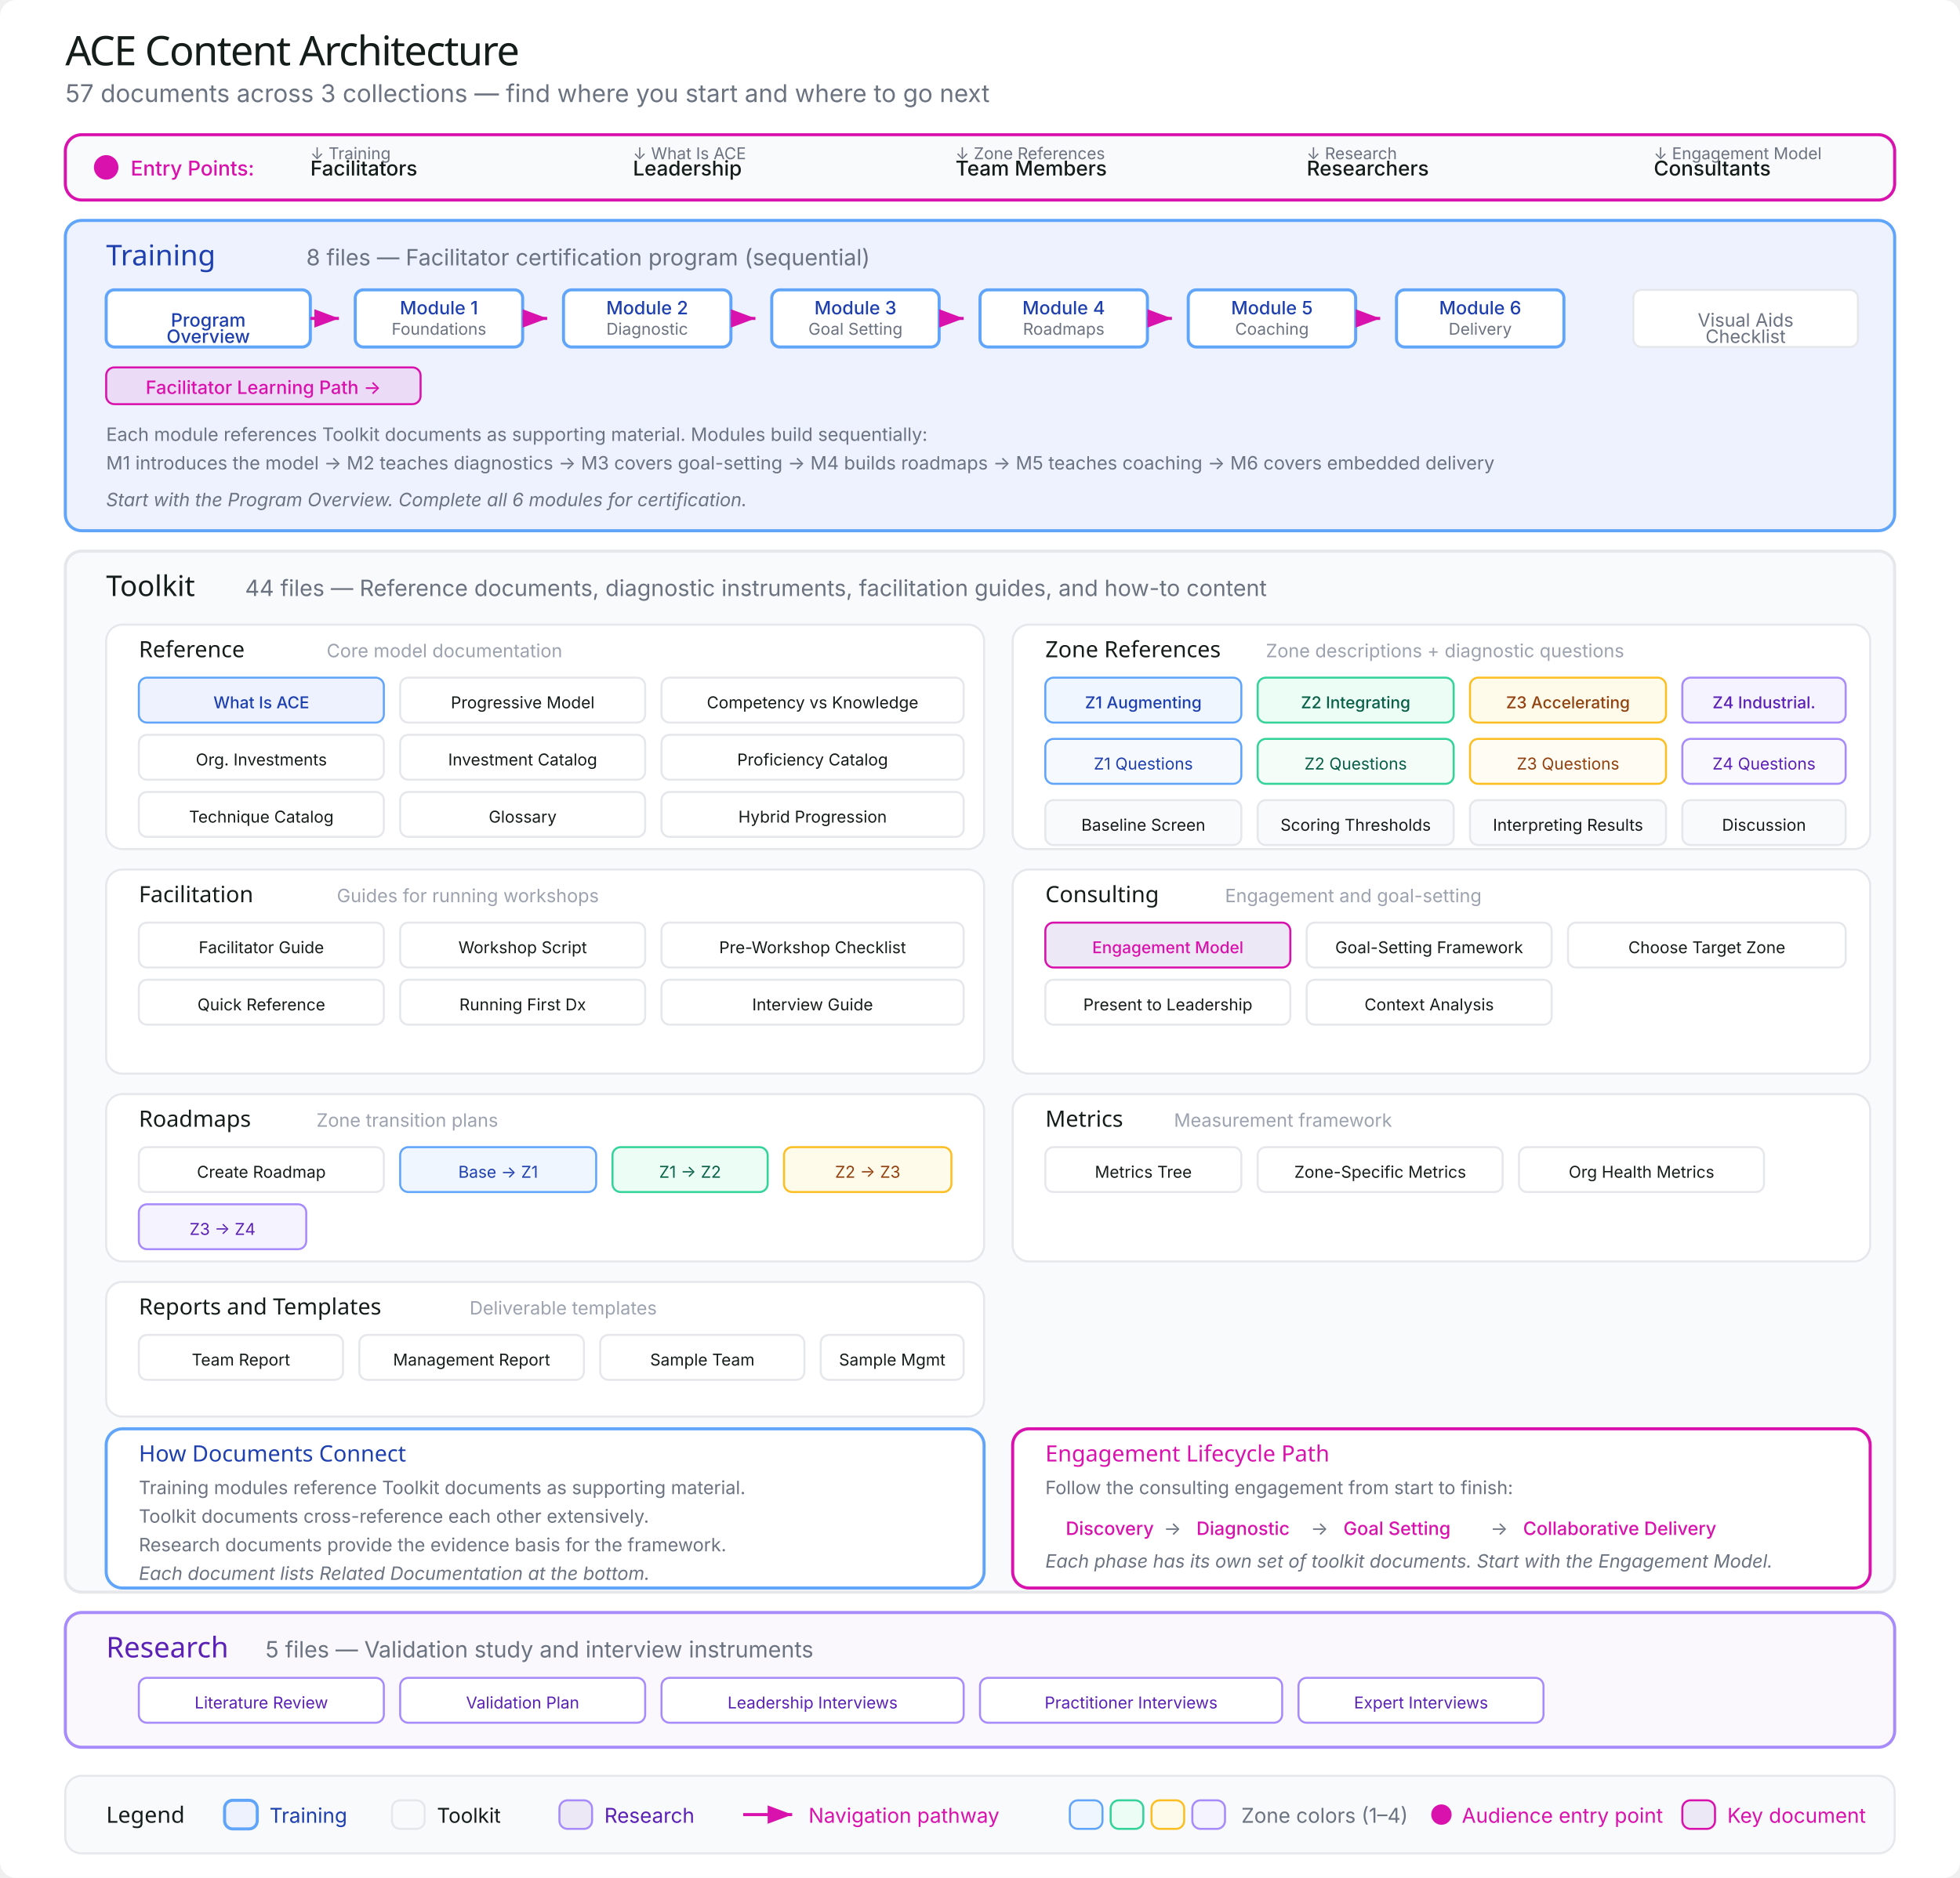
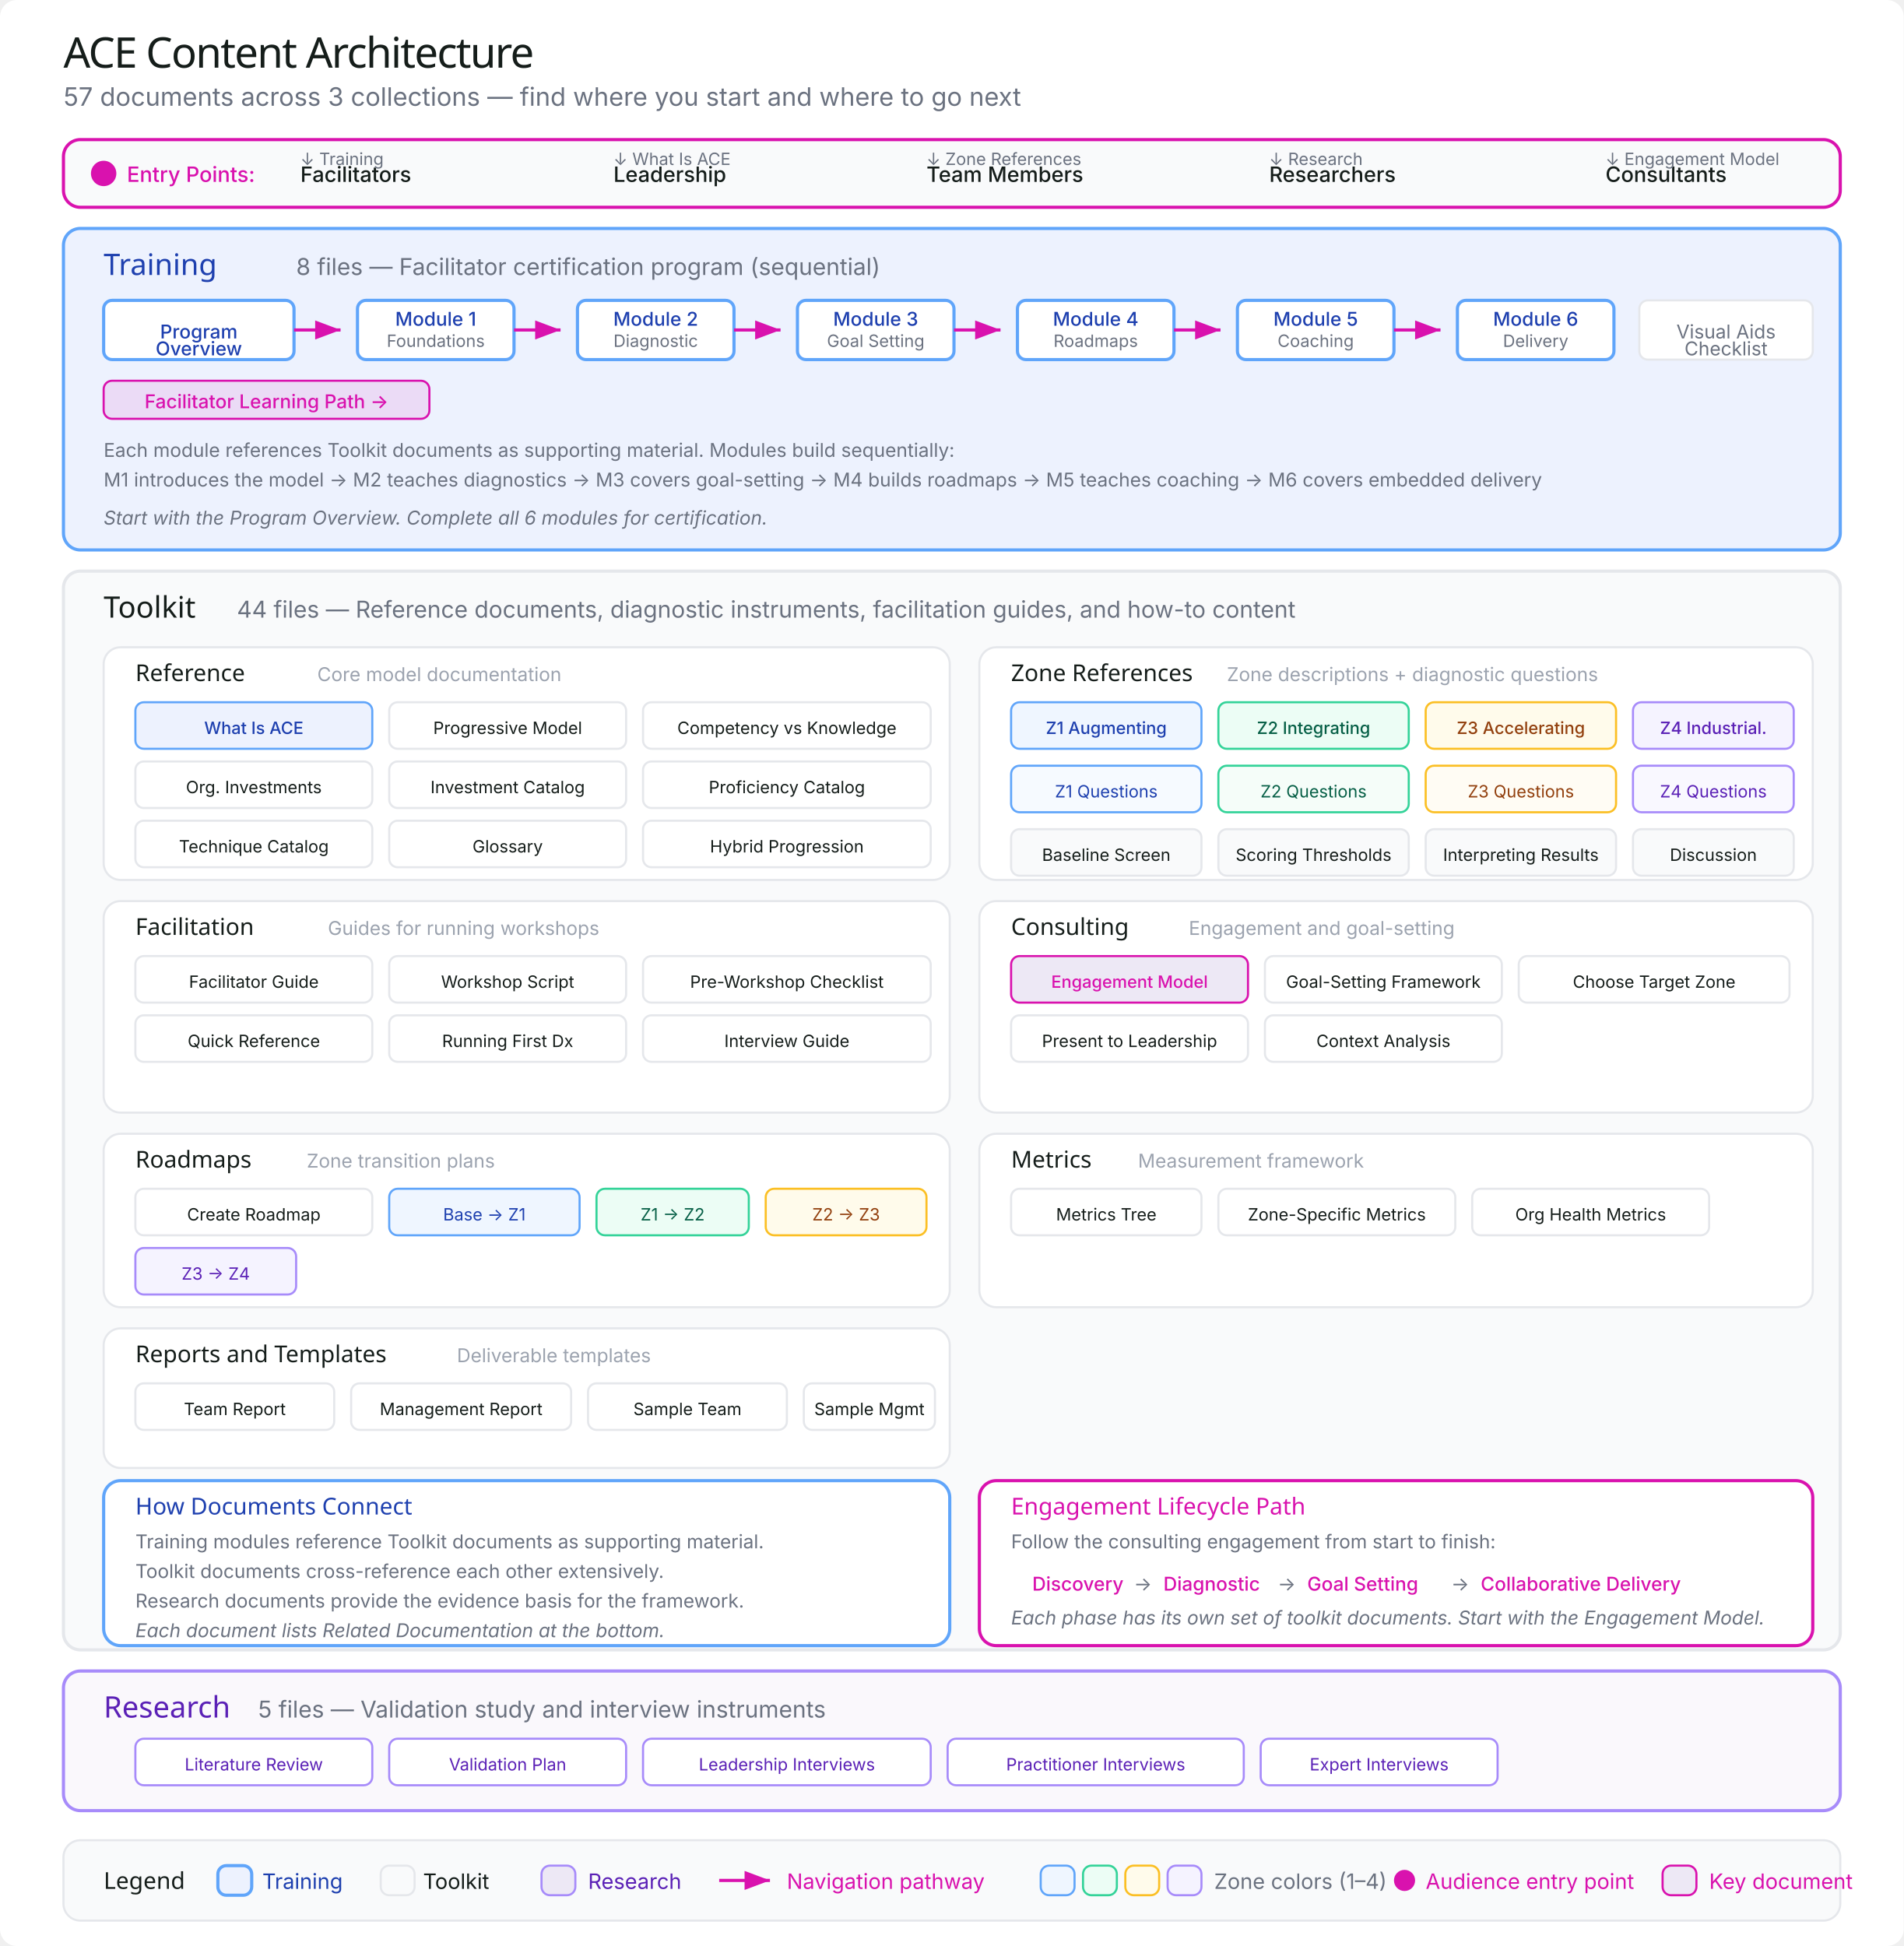
- <svg xmlns="http://www.w3.org/2000/svg" viewBox="0 0 960 920" font-family="'Inter', sans-serif">
+ <svg xmlns="http://www.w3.org/2000/svg" viewBox="0 0 900 920" font-family="'Inter', sans-serif">
  <defs>
    <marker id="arrow" markerWidth="8" markerHeight="6" refX="8" refY="3" orient="auto">
      <polygon points="0 0, 8 3, 0 6" fill="#6B7280" />
    </marker>
    <marker id="arrow-accent" markerWidth="8" markerHeight="6" refX="8" refY="3" orient="auto">
      <polygon points="0 0, 8 3, 0 6" fill="#D912AE" />
    </marker>
    <marker id="arrow-blue" markerWidth="8" markerHeight="6" refX="8" refY="3" orient="auto">
      <polygon points="0 0, 8 3, 0 6" fill="#60A5FA" />
    </marker>
  </defs>
-   <rect width="960" height="920" fill="#fff" rx="8" />
-   <text x="32" y="32" font-family="'DM Sans', sans-serif" font-size="20" font-weight="400" fill="#151D1A" letter-spacing="-0.03em">ACE Content Architecture</text>
-   <text x="32" y="50" font-size="12" fill="#6B7280">57 documents across 3 collections — find where you start and where to go next</text>
-   <rect x="32" y="66" width="896" height="32" rx="8" fill="#F9FAFB" stroke="#D912AE" stroke-width="1.5" />
-   <circle cx="52" cy="82" r="6" fill="#D912AE" />
-   <text x="64" y="86" font-size="10" font-weight="500" fill="#D912AE">Entry Points:</text>
-   <text x="152" y="86" font-size="10" fill="#151D1A" font-weight="500">Facilitators</text>
-   <text x="152" y="78" font-size="8" fill="#6B7280">↓ Training</text>
-   <text x="310" y="86" font-size="10" fill="#151D1A" font-weight="500">Leadership</text>
-   <text x="310" y="78" font-size="8" fill="#6B7280">↓ What Is ACE</text>
-   <text x="468" y="86" font-size="10" fill="#151D1A" font-weight="500">Team Members</text>
-   <text x="468" y="78" font-size="8" fill="#6B7280">↓ Zone References</text>
-   <text x="640" y="86" font-size="10" fill="#151D1A" font-weight="500">Researchers</text>
-   <text x="640" y="78" font-size="8" fill="#6B7280">↓ Research</text>
-   <text x="810" y="86" font-size="10" fill="#151D1A" font-weight="500">Consultants</text>
-   <text x="810" y="78" font-size="8" fill="#6B7280">↓ Engagement Model</text>
-   <rect x="32" y="108" width="896" height="152" rx="8" fill="#EDF2FE" stroke="#60A5FA" stroke-width="1.5" />
-   <text x="52" y="130" font-family="'DM Sans', sans-serif" font-size="14" font-weight="500" fill="#1E40AF">Training</text>
-   <text x="150" y="130" font-size="11" fill="#6B7280">8 files — Facilitator certification program (sequential)</text>
-   <rect x="52" y="142" width="100" height="28" rx="4" fill="#fff" stroke="#60A5FA" stroke-width="1.5" />
-   <text x="102" y="160" text-anchor="middle" font-size="9" font-weight="500" fill="#1E40AF">Program</text>
-   <text x="102" y="168" text-anchor="middle" font-size="9" font-weight="500" fill="#1E40AF">Overview</text>
-   <line x1="152" y1="156" x2="166" y2="156" stroke="#D912AE" stroke-width="1.5" marker-end="url(#arrow-accent)" />
-   <rect x="174" y="142" width="82" height="28" rx="4" fill="#fff" stroke="#60A5FA" stroke-width="1.5" />
-   <text x="215" y="154" text-anchor="middle" font-size="9" font-weight="500" fill="#1E40AF">Module 1</text>
-   <text x="215" y="164" text-anchor="middle" font-size="8" fill="#6B7280">Foundations</text>
-   <line x1="256" y1="156" x2="268" y2="156" stroke="#D912AE" stroke-width="1.5" marker-end="url(#arrow-accent)" />
-   <rect x="276" y="142" width="82" height="28" rx="4" fill="#fff" stroke="#60A5FA" stroke-width="1.5" />
-   <text x="317" y="154" text-anchor="middle" font-size="9" font-weight="500" fill="#1E40AF">Module 2</text>
-   <text x="317" y="164" text-anchor="middle" font-size="8" fill="#6B7280">Diagnostic</text>
-   <line x1="358" y1="156" x2="370" y2="156" stroke="#D912AE" stroke-width="1.5" marker-end="url(#arrow-accent)" />
-   <rect x="378" y="142" width="82" height="28" rx="4" fill="#fff" stroke="#60A5FA" stroke-width="1.5" />
-   <text x="419" y="154" text-anchor="middle" font-size="9" font-weight="500" fill="#1E40AF">Module 3</text>
-   <text x="419" y="164" text-anchor="middle" font-size="8" fill="#6B7280">Goal Setting</text>
-   <line x1="460" y1="156" x2="472" y2="156" stroke="#D912AE" stroke-width="1.5" marker-end="url(#arrow-accent)" />
-   <rect x="480" y="142" width="82" height="28" rx="4" fill="#fff" stroke="#60A5FA" stroke-width="1.5" />
-   <text x="521" y="154" text-anchor="middle" font-size="9" font-weight="500" fill="#1E40AF">Module 4</text>
-   <text x="521" y="164" text-anchor="middle" font-size="8" fill="#6B7280">Roadmaps</text>
-   <line x1="562" y1="156" x2="574" y2="156" stroke="#D912AE" stroke-width="1.5" marker-end="url(#arrow-accent)" />
-   <rect x="582" y="142" width="82" height="28" rx="4" fill="#fff" stroke="#60A5FA" stroke-width="1.5" />
-   <text x="623" y="154" text-anchor="middle" font-size="9" font-weight="500" fill="#1E40AF">Module 5</text>
-   <text x="623" y="164" text-anchor="middle" font-size="8" fill="#6B7280">Coaching</text>
-   <line x1="664" y1="156" x2="676" y2="156" stroke="#D912AE" stroke-width="1.5" marker-end="url(#arrow-accent)" />
-   <rect x="684" y="142" width="82" height="28" rx="4" fill="#fff" stroke="#60A5FA" stroke-width="1.5" />
-   <text x="725" y="154" text-anchor="middle" font-size="9" font-weight="500" fill="#1E40AF">Module 6</text>
-   <text x="725" y="164" text-anchor="middle" font-size="8" fill="#6B7280">Delivery</text>
-   <rect x="800" y="142" width="110" height="28" rx="4" fill="#fff" stroke="#E5E7EB" stroke-width="1" />
-   <text x="855" y="160" text-anchor="middle" font-size="9" fill="#6B7280">Visual Aids</text>
-   <text x="855" y="168" text-anchor="middle" font-size="9" fill="#6B7280">Checklist</text>
-   <rect x="52" y="180" width="154" height="18" rx="4" fill="#D912AE" fill-opacity="0.1" stroke="#D912AE" stroke-width="1" />
-   <text x="129" y="193" text-anchor="middle" font-size="9" font-weight="500" fill="#D912AE">Facilitator Learning Path →</text>
-   <text x="52" y="216" font-size="9" fill="#6B7280">Each module references Toolkit documents as supporting material. Modules build sequentially:</text>
-   <text x="52" y="230" font-size="9" fill="#6B7280">M1 introduces the model → M2 teaches diagnostics → M3 covers goal-setting → M4 builds roadmaps → M5 teaches coaching → M6 covers embedded delivery</text>
-   <text x="52" y="248" font-size="9" fill="#6B7280" font-style="italic">Start with the Program Overview. Complete all 6 modules for certification.</text>
-   <rect x="32" y="270" width="896" height="510" rx="8" fill="#F9FAFB" stroke="#E5E7EB" stroke-width="1.5" />
-   <text x="52" y="292" font-family="'DM Sans', sans-serif" font-size="14" font-weight="500" fill="#151D1A">Toolkit</text>
-   <text x="120" y="292" font-size="11" fill="#6B7280">44 files — Reference documents, diagnostic instruments, facilitation guides, and how-to content</text>
-   <rect x="52" y="306" width="430" height="110" rx="8" fill="#fff" stroke="#E5E7EB" stroke-width="1" />
-   <text x="68" y="322" font-family="'DM Sans', sans-serif" font-size="11" font-weight="500" fill="#151D1A">Reference</text>
-   <text x="160" y="322" font-size="9" fill="#9CA3AF">Core model documentation</text>
-   <rect x="68" y="332" width="120" height="22" rx="4" fill="#EDF2FE" stroke="#60A5FA" stroke-width="1" />
-   <text x="128" y="347" text-anchor="middle" font-size="8" font-weight="500" fill="#1E40AF">What Is ACE</text>
-   <rect x="196" y="332" width="120" height="22" rx="4" fill="#fff" stroke="#E5E7EB" stroke-width="1" />
-   <text x="256" y="347" text-anchor="middle" font-size="8" fill="#151D1A">Progressive Model</text>
-   <rect x="324" y="332" width="148" height="22" rx="4" fill="#fff" stroke="#E5E7EB" stroke-width="1" />
-   <text x="398" y="347" text-anchor="middle" font-size="8" fill="#151D1A">Competency vs Knowledge</text>
-   <rect x="68" y="360" width="120" height="22" rx="4" fill="#fff" stroke="#E5E7EB" stroke-width="1" />
-   <text x="128" y="375" text-anchor="middle" font-size="8" fill="#151D1A">Org. Investments</text>
-   <rect x="196" y="360" width="120" height="22" rx="4" fill="#fff" stroke="#E5E7EB" stroke-width="1" />
-   <text x="256" y="375" text-anchor="middle" font-size="8" fill="#151D1A">Investment Catalog</text>
-   <rect x="324" y="360" width="148" height="22" rx="4" fill="#fff" stroke="#E5E7EB" stroke-width="1" />
-   <text x="398" y="375" text-anchor="middle" font-size="8" fill="#151D1A">Proficiency Catalog</text>
-   <rect x="68" y="388" width="120" height="22" rx="4" fill="#fff" stroke="#E5E7EB" stroke-width="1" />
-   <text x="128" y="403" text-anchor="middle" font-size="8" fill="#151D1A">Technique Catalog</text>
-   <rect x="196" y="388" width="120" height="22" rx="4" fill="#fff" stroke="#E5E7EB" stroke-width="1" />
-   <text x="256" y="403" text-anchor="middle" font-size="8" fill="#151D1A">Glossary</text>
-   <rect x="324" y="388" width="148" height="22" rx="4" fill="#fff" stroke="#E5E7EB" stroke-width="1" />
-   <text x="398" y="403" text-anchor="middle" font-size="8" fill="#151D1A">Hybrid Progression</text>
-   <rect x="496" y="306" width="420" height="110" rx="8" fill="#fff" stroke="#E5E7EB" stroke-width="1" />
-   <text x="512" y="322" font-family="'DM Sans', sans-serif" font-size="11" font-weight="500" fill="#151D1A">Zone References</text>
-   <text x="620" y="322" font-size="9" fill="#9CA3AF">Zone descriptions + diagnostic questions</text>
-   <rect x="512" y="332" width="96" height="22" rx="4" fill="#EFF6FF" stroke="#60A5FA" stroke-width="1" />
-   <text x="560" y="347" text-anchor="middle" font-size="8" font-weight="500" fill="#1E40AF">Z1 Augmenting</text>
-   <rect x="616" y="332" width="96" height="22" rx="4" fill="#ECFDF5" stroke="#34D399" stroke-width="1" />
-   <text x="664" y="347" text-anchor="middle" font-size="8" font-weight="500" fill="#065F46">Z2 Integrating</text>
-   <rect x="720" y="332" width="96" height="22" rx="4" fill="#FFFBEB" stroke="#FBBF24" stroke-width="1" />
-   <text x="768" y="347" text-anchor="middle" font-size="8" font-weight="500" fill="#92400E">Z3 Accelerating</text>
-   <rect x="824" y="332" width="80" height="22" rx="4" fill="#F5F3FF" stroke="#A78BFA" stroke-width="1" />
-   <text x="864" y="347" text-anchor="middle" font-size="8" font-weight="500" fill="#5B21B6">Z4 Industrial.</text>
-   <rect x="512" y="362" width="96" height="22" rx="4" fill="#EFF6FF" stroke="#60A5FA" stroke-width="1" fill-opacity="0.5" />
-   <text x="560" y="377" text-anchor="middle" font-size="8" fill="#1E40AF">Z1 Questions</text>
-   <rect x="616" y="362" width="96" height="22" rx="4" fill="#ECFDF5" stroke="#34D399" stroke-width="1" fill-opacity="0.5" />
-   <text x="664" y="377" text-anchor="middle" font-size="8" fill="#065F46">Z2 Questions</text>
-   <rect x="720" y="362" width="96" height="22" rx="4" fill="#FFFBEB" stroke="#FBBF24" stroke-width="1" fill-opacity="0.5" />
-   <text x="768" y="377" text-anchor="middle" font-size="8" fill="#92400E">Z3 Questions</text>
-   <rect x="824" y="362" width="80" height="22" rx="4" fill="#F5F3FF" stroke="#A78BFA" stroke-width="1" fill-opacity="0.5" />
-   <text x="864" y="377" text-anchor="middle" font-size="8" fill="#5B21B6">Z4 Questions</text>
-   <rect x="512" y="392" width="96" height="22" rx="4" fill="#F9FAFB" stroke="#E5E7EB" stroke-width="1" />
-   <text x="560" y="407" text-anchor="middle" font-size="8" fill="#151D1A">Baseline Screen</text>
-   <rect x="616" y="392" width="96" height="22" rx="4" fill="#F9FAFB" stroke="#E5E7EB" stroke-width="1" />
-   <text x="664" y="407" text-anchor="middle" font-size="8" fill="#151D1A">Scoring Thresholds</text>
-   <rect x="720" y="392" width="96" height="22" rx="4" fill="#F9FAFB" stroke="#E5E7EB" stroke-width="1" />
-   <text x="768" y="407" text-anchor="middle" font-size="8" fill="#151D1A">Interpreting Results</text>
-   <rect x="824" y="392" width="80" height="22" rx="4" fill="#F9FAFB" stroke="#E5E7EB" stroke-width="1" />
-   <text x="864" y="407" text-anchor="middle" font-size="8" fill="#151D1A">Discussion</text>
-   <rect x="52" y="426" width="430" height="100" rx="8" fill="#fff" stroke="#E5E7EB" stroke-width="1" />
-   <text x="68" y="442" font-family="'DM Sans', sans-serif" font-size="11" font-weight="500" fill="#151D1A">Facilitation</text>
-   <text x="165" y="442" font-size="9" fill="#9CA3AF">Guides for running workshops</text>
-   <rect x="68" y="452" width="120" height="22" rx="4" fill="#fff" stroke="#E5E7EB" stroke-width="1" />
-   <text x="128" y="467" text-anchor="middle" font-size="8" fill="#151D1A">Facilitator Guide</text>
-   <rect x="196" y="452" width="120" height="22" rx="4" fill="#fff" stroke="#E5E7EB" stroke-width="1" />
-   <text x="256" y="467" text-anchor="middle" font-size="8" fill="#151D1A">Workshop Script</text>
-   <rect x="324" y="452" width="148" height="22" rx="4" fill="#fff" stroke="#E5E7EB" stroke-width="1" />
-   <text x="398" y="467" text-anchor="middle" font-size="8" fill="#151D1A">Pre-Workshop Checklist</text>
-   <rect x="68" y="480" width="120" height="22" rx="4" fill="#fff" stroke="#E5E7EB" stroke-width="1" />
-   <text x="128" y="495" text-anchor="middle" font-size="8" fill="#151D1A">Quick Reference</text>
-   <rect x="196" y="480" width="120" height="22" rx="4" fill="#fff" stroke="#E5E7EB" stroke-width="1" />
-   <text x="256" y="495" text-anchor="middle" font-size="8" fill="#151D1A">Running First Dx</text>
-   <rect x="324" y="480" width="148" height="22" rx="4" fill="#fff" stroke="#E5E7EB" stroke-width="1" />
-   <text x="398" y="495" text-anchor="middle" font-size="8" fill="#151D1A">Interview Guide</text>
-   <rect x="496" y="426" width="420" height="100" rx="8" fill="#fff" stroke="#E5E7EB" stroke-width="1" />
-   <text x="512" y="442" font-family="'DM Sans', sans-serif" font-size="11" font-weight="500" fill="#151D1A">Consulting</text>
-   <text x="600" y="442" font-size="9" fill="#9CA3AF">Engagement and goal-setting</text>
-   <rect x="512" y="452" width="120" height="22" rx="4" fill="#EDE8F5" stroke="#D912AE" stroke-width="1" />
-   <text x="572" y="467" text-anchor="middle" font-size="8" font-weight="500" fill="#D912AE">Engagement Model</text>
-   <rect x="640" y="452" width="120" height="22" rx="4" fill="#fff" stroke="#E5E7EB" stroke-width="1" />
-   <text x="700" y="467" text-anchor="middle" font-size="8" fill="#151D1A">Goal-Setting Framework</text>
-   <rect x="768" y="452" width="136" height="22" rx="4" fill="#fff" stroke="#E5E7EB" stroke-width="1" />
-   <text x="836" y="467" text-anchor="middle" font-size="8" fill="#151D1A">Choose Target Zone</text>
-   <rect x="512" y="480" width="120" height="22" rx="4" fill="#fff" stroke="#E5E7EB" stroke-width="1" />
-   <text x="572" y="495" text-anchor="middle" font-size="8" fill="#151D1A">Present to Leadership</text>
-   <rect x="640" y="480" width="120" height="22" rx="4" fill="#fff" stroke="#E5E7EB" stroke-width="1" />
-   <text x="700" y="495" text-anchor="middle" font-size="8" fill="#151D1A">Context Analysis</text>
-   <rect x="52" y="536" width="430" height="82" rx="8" fill="#fff" stroke="#E5E7EB" stroke-width="1" />
-   <text x="68" y="552" font-family="'DM Sans', sans-serif" font-size="11" font-weight="500" fill="#151D1A">Roadmaps</text>
-   <text x="155" y="552" font-size="9" fill="#9CA3AF">Zone transition plans</text>
-   <rect x="68" y="562" width="120" height="22" rx="4" fill="#fff" stroke="#E5E7EB" stroke-width="1" />
-   <text x="128" y="577" text-anchor="middle" font-size="8" fill="#151D1A">Create Roadmap</text>
-   <rect x="196" y="562" width="96" height="22" rx="4" fill="#EFF6FF" stroke="#60A5FA" stroke-width="1" />
-   <text x="244" y="577" text-anchor="middle" font-size="8" fill="#1E40AF">Base → Z1</text>
-   <rect x="300" y="562" width="76" height="22" rx="4" fill="#ECFDF5" stroke="#34D399" stroke-width="1" />
-   <text x="338" y="577" text-anchor="middle" font-size="8" fill="#065F46">Z1 → Z2</text>
-   <rect x="384" y="562" width="82" height="22" rx="4" fill="#FFFBEB" stroke="#FBBF24" stroke-width="1" />
-   <text x="425" y="577" text-anchor="middle" font-size="8" fill="#92400E">Z2 → Z3</text>
-   <rect x="68" y="590" width="82" height="22" rx="4" fill="#F5F3FF" stroke="#A78BFA" stroke-width="1" />
-   <text x="109" y="605" text-anchor="middle" font-size="8" fill="#5B21B6">Z3 → Z4</text>
-   <rect x="496" y="536" width="420" height="82" rx="8" fill="#fff" stroke="#E5E7EB" stroke-width="1" />
-   <text x="512" y="552" font-family="'DM Sans', sans-serif" font-size="11" font-weight="500" fill="#151D1A">Metrics</text>
-   <text x="575" y="552" font-size="9" fill="#9CA3AF">Measurement framework</text>
-   <rect x="512" y="562" width="96" height="22" rx="4" fill="#fff" stroke="#E5E7EB" stroke-width="1" />
-   <text x="560" y="577" text-anchor="middle" font-size="8" fill="#151D1A">Metrics Tree</text>
-   <rect x="616" y="562" width="120" height="22" rx="4" fill="#fff" stroke="#E5E7EB" stroke-width="1" />
-   <text x="676" y="577" text-anchor="middle" font-size="8" fill="#151D1A">Zone-Specific Metrics</text>
-   <rect x="744" y="562" width="120" height="22" rx="4" fill="#fff" stroke="#E5E7EB" stroke-width="1" />
-   <text x="804" y="577" text-anchor="middle" font-size="8" fill="#151D1A">Org Health Metrics</text>
-   <rect x="52" y="628" width="430" height="66" rx="8" fill="#fff" stroke="#E5E7EB" stroke-width="1" />
-   <text x="68" y="644" font-family="'DM Sans', sans-serif" font-size="11" font-weight="500" fill="#151D1A">Reports and Templates</text>
-   <text x="230" y="644" font-size="9" fill="#9CA3AF">Deliverable templates</text>
-   <rect x="68" y="654" width="100" height="22" rx="4" fill="#fff" stroke="#E5E7EB" stroke-width="1" />
-   <text x="118" y="669" text-anchor="middle" font-size="8" fill="#151D1A">Team Report</text>
-   <rect x="176" y="654" width="110" height="22" rx="4" fill="#fff" stroke="#E5E7EB" stroke-width="1" />
-   <text x="231" y="669" text-anchor="middle" font-size="8" fill="#151D1A">Management Report</text>
-   <rect x="294" y="654" width="100" height="22" rx="4" fill="#fff" stroke="#E5E7EB" stroke-width="1" />
-   <text x="344" y="669" text-anchor="middle" font-size="8" fill="#151D1A">Sample Team</text>
-   <rect x="402" y="654" width="70" height="22" rx="4" fill="#fff" stroke="#E5E7EB" stroke-width="1" />
-   <text x="437" y="669" text-anchor="middle" font-size="8" fill="#151D1A">Sample Mgmt</text>
-   <rect x="32" y="790" width="896" height="66" rx="8" fill="#EDE8F5" stroke="#A78BFA" stroke-width="1.5" fill-opacity="0.3" />
-   <text x="52" y="812" font-family="'DM Sans', sans-serif" font-size="14" font-weight="500" fill="#5B21B6">Research</text>
-   <text x="130" y="812" font-size="11" fill="#6B7280">5 files — Validation study and interview instruments</text>
-   <rect x="68" y="822" width="120" height="22" rx="4" fill="#fff" stroke="#A78BFA" stroke-width="1" />
-   <text x="128" y="837" text-anchor="middle" font-size="8" fill="#5B21B6">Literature Review</text>
-   <rect x="196" y="822" width="120" height="22" rx="4" fill="#fff" stroke="#A78BFA" stroke-width="1" />
-   <text x="256" y="837" text-anchor="middle" font-size="8" fill="#5B21B6">Validation Plan</text>
-   <rect x="324" y="822" width="148" height="22" rx="4" fill="#fff" stroke="#A78BFA" stroke-width="1" />
-   <text x="398" y="837" text-anchor="middle" font-size="8" fill="#5B21B6">Leadership Interviews</text>
-   <rect x="480" y="822" width="148" height="22" rx="4" fill="#fff" stroke="#A78BFA" stroke-width="1" />
-   <text x="554" y="837" text-anchor="middle" font-size="8" fill="#5B21B6">Practitioner Interviews</text>
-   <rect x="636" y="822" width="120" height="22" rx="4" fill="#fff" stroke="#A78BFA" stroke-width="1" />
-   <text x="696" y="837" text-anchor="middle" font-size="8" fill="#5B21B6">Expert Interviews</text>
-   <rect x="496" y="700" width="420" height="78" rx="8" fill="#fff" stroke="#D912AE" stroke-width="1.5" />
-   <text x="512" y="716" font-family="'DM Sans', sans-serif" font-size="11" font-weight="500" fill="#D912AE">Engagement Lifecycle Path</text>
-   <text x="512" y="732" font-size="9" fill="#6B7280">Follow the consulting engagement from start to finish:</text>
-   <text x="522" y="752" font-size="9" fill="#D912AE" font-weight="500">Discovery</text>
-   <text x="570" y="752" font-size="9" fill="#6B7280">→</text>
-   <text x="586" y="752" font-size="9" fill="#D912AE" font-weight="500">Diagnostic</text>
-   <text x="642" y="752" font-size="9" fill="#6B7280">→</text>
-   <text x="658" y="752" font-size="9" fill="#D912AE" font-weight="500">Goal Setting</text>
-   <text x="730" y="752" font-size="9" fill="#6B7280">→</text>
-   <text x="746" y="752" font-size="9" fill="#D912AE" font-weight="500">Collaborative Delivery</text>
-   <text x="512" y="768" font-size="9" fill="#6B7280" font-style="italic">Each phase has its own set of toolkit documents. Start with the Engagement Model.</text>
-   <rect x="52" y="700" width="430" height="78" rx="8" fill="#fff" stroke="#60A5FA" stroke-width="1.5" />
-   <text x="68" y="716" font-family="'DM Sans', sans-serif" font-size="11" font-weight="500" fill="#1E40AF">How Documents Connect</text>
-   <text x="68" y="732" font-size="9" fill="#6B7280">Training modules reference Toolkit documents as supporting material.</text>
-   <text x="68" y="746" font-size="9" fill="#6B7280">Toolkit documents cross-reference each other extensively.</text>
-   <text x="68" y="760" font-size="9" fill="#6B7280">Research documents provide the evidence basis for the framework.</text>
-   <text x="68" y="774" font-size="9" fill="#6B7280" font-style="italic">Each document lists Related Documentation at the bottom.</text>
-   <rect x="32" y="870" width="896" height="38" rx="8" fill="#F9FAFB" stroke="#E5E7EB" stroke-width="1" />
-   <text x="52" y="893" font-family="'DM Sans', sans-serif" font-size="11" font-weight="500" fill="#151D1A">Legend</text>
-   <rect x="110" y="882" width="16" height="14" rx="4" fill="#EDF2FE" stroke="#60A5FA" stroke-width="1.5" />
-   <text x="132" y="893" font-size="10" fill="#1E40AF">Training</text>
-   <rect x="192" y="882" width="16" height="14" rx="4" fill="#F9FAFB" stroke="#E5E7EB" stroke-width="1" />
-   <text x="214" y="893" font-size="10" fill="#151D1A">Toolkit</text>
-   <rect x="274" y="882" width="16" height="14" rx="4" fill="#EDE8F5" stroke="#A78BFA" stroke-width="1" />
-   <text x="296" y="893" font-size="10" fill="#5B21B6">Research</text>
-   <line x1="364" y1="889" x2="388" y2="889" stroke="#D912AE" stroke-width="1.5" marker-end="url(#arrow-accent)" />
-   <text x="396" y="893" font-size="10" fill="#D912AE">Navigation pathway</text>
-   <rect x="524" y="882" width="16" height="14" rx="4" fill="#EFF6FF" stroke="#60A5FA" stroke-width="1" />
-   <rect x="544" y="882" width="16" height="14" rx="4" fill="#ECFDF5" stroke="#34D399" stroke-width="1" />
-   <rect x="564" y="882" width="16" height="14" rx="4" fill="#FFFBEB" stroke="#FBBF24" stroke-width="1" />
-   <rect x="584" y="882" width="16" height="14" rx="4" fill="#F5F3FF" stroke="#A78BFA" stroke-width="1" />
-   <text x="608" y="893" font-size="10" fill="#6B7280">Zone colors (1–4)</text>
-   <circle cx="706" cy="889" r="5" fill="#D912AE" />
-   <text x="716" y="893" font-size="10" fill="#D912AE">Audience entry point</text>
-   <rect x="824" y="882" width="16" height="14" rx="4" fill="#EDE8F5" stroke="#D912AE" stroke-width="1" />
-   <text x="846" y="893" font-size="10" fill="#D912AE">Key document</text>
+   <rect width="900" height="920" fill="#fff" rx="8" />
+   <text x="30" y="32" font-family="'DM Sans', sans-serif" font-size="20" font-weight="400" fill="#151D1A" letter-spacing="-0.03em">ACE Content Architecture</text>
+   <text x="30" y="50" font-size="12" fill="#6B7280">57 documents across 3 collections — find where you start and where to go next</text>
+   <rect x="30" y="66" width="840" height="32" rx="8" fill="#F9FAFB" stroke="#D912AE" stroke-width="1.5" />
+   <circle cx="49" cy="82" r="6" fill="#D912AE" />
+   <text x="60" y="86" font-size="10" font-weight="500" fill="#D912AE">Entry Points:</text>
+   <text x="142" y="86" font-size="10" fill="#151D1A" font-weight="500">Facilitators</text>
+   <text x="142" y="78" font-size="8" fill="#6B7280">↓ Training</text>
+   <text x="290" y="86" font-size="10" fill="#151D1A" font-weight="500">Leadership</text>
+   <text x="290" y="78" font-size="8" fill="#6B7280">↓ What Is ACE</text>
+   <text x="438" y="86" font-size="10" fill="#151D1A" font-weight="500">Team Members</text>
+   <text x="438" y="78" font-size="8" fill="#6B7280">↓ Zone References</text>
+   <text x="600" y="86" font-size="10" fill="#151D1A" font-weight="500">Researchers</text>
+   <text x="600" y="78" font-size="8" fill="#6B7280">↓ Research</text>
+   <text x="759" y="86" font-size="10" fill="#151D1A" font-weight="500">Consultants</text>
+   <text x="759" y="78" font-size="8" fill="#6B7280">↓ Engagement Model</text>
+   <rect x="30" y="108" width="840" height="152" rx="8" fill="#EDF2FE" stroke="#60A5FA" stroke-width="1.5" />
+   <text x="49" y="130" font-family="'DM Sans', sans-serif" font-size="14" font-weight="500" fill="#1E40AF">Training</text>
+   <text x="140" y="130" font-size="11" fill="#6B7280">8 files — Facilitator certification program (sequential)</text>
+   <rect x="49" y="142" width="90" height="28" rx="4" fill="#fff" stroke="#60A5FA" stroke-width="1.5" />
+   <text x="94" y="160" text-anchor="middle" font-size="9" font-weight="500" fill="#1E40AF">Program</text>
+   <text x="94" y="168" text-anchor="middle" font-size="9" font-weight="500" fill="#1E40AF">Overview</text>
+   <line x1="139" y1="156" x2="161" y2="156" stroke="#D912AE" stroke-width="1.5" marker-end="url(#arrow-accent)" />
+   <rect x="169" y="142" width="74" height="28" rx="4" fill="#fff" stroke="#60A5FA" stroke-width="1.5" />
+   <text x="206" y="154" text-anchor="middle" font-size="9" font-weight="500" fill="#1E40AF">Module 1</text>
+   <text x="206" y="164" text-anchor="middle" font-size="8" fill="#6B7280">Foundations</text>
+   <line x1="243" y1="156" x2="265" y2="156" stroke="#D912AE" stroke-width="1.5" marker-end="url(#arrow-accent)" />
+   <rect x="273" y="142" width="74" height="28" rx="4" fill="#fff" stroke="#60A5FA" stroke-width="1.5" />
+   <text x="310" y="154" text-anchor="middle" font-size="9" font-weight="500" fill="#1E40AF">Module 2</text>
+   <text x="310" y="164" text-anchor="middle" font-size="8" fill="#6B7280">Diagnostic</text>
+   <line x1="347" y1="156" x2="369" y2="156" stroke="#D912AE" stroke-width="1.5" marker-end="url(#arrow-accent)" />
+   <rect x="377" y="142" width="74" height="28" rx="4" fill="#fff" stroke="#60A5FA" stroke-width="1.5" />
+   <text x="414" y="154" text-anchor="middle" font-size="9" font-weight="500" fill="#1E40AF">Module 3</text>
+   <text x="414" y="164" text-anchor="middle" font-size="8" fill="#6B7280">Goal Setting</text>
+   <line x1="451" y1="156" x2="473" y2="156" stroke="#D912AE" stroke-width="1.5" marker-end="url(#arrow-accent)" />
+   <rect x="481" y="142" width="74" height="28" rx="4" fill="#fff" stroke="#60A5FA" stroke-width="1.5" />
+   <text x="518" y="154" text-anchor="middle" font-size="9" font-weight="500" fill="#1E40AF">Module 4</text>
+   <text x="518" y="164" text-anchor="middle" font-size="8" fill="#6B7280">Roadmaps</text>
+   <line x1="555" y1="156" x2="577" y2="156" stroke="#D912AE" stroke-width="1.5" marker-end="url(#arrow-accent)" />
+   <rect x="585" y="142" width="74" height="28" rx="4" fill="#fff" stroke="#60A5FA" stroke-width="1.5" />
+   <text x="622" y="154" text-anchor="middle" font-size="9" font-weight="500" fill="#1E40AF">Module 5</text>
+   <text x="622" y="164" text-anchor="middle" font-size="8" fill="#6B7280">Coaching</text>
+   <line x1="659" y1="156" x2="681" y2="156" stroke="#D912AE" stroke-width="1.5" marker-end="url(#arrow-accent)" />
+   <rect x="689" y="142" width="74" height="28" rx="4" fill="#fff" stroke="#60A5FA" stroke-width="1.5" />
+   <text x="726" y="154" text-anchor="middle" font-size="9" font-weight="500" fill="#1E40AF">Module 6</text>
+   <text x="726" y="164" text-anchor="middle" font-size="8" fill="#6B7280">Delivery</text>
+   <rect x="775" y="142" width="82" height="28" rx="4" fill="#fff" stroke="#E5E7EB" stroke-width="1" />
+   <text x="816" y="160" text-anchor="middle" font-size="9" fill="#6B7280">Visual Aids</text>
+   <text x="816" y="168" text-anchor="middle" font-size="9" fill="#6B7280">Checklist</text>
+   <rect x="49" y="180" width="154" height="18" rx="4" fill="#D912AE" fill-opacity="0.1" stroke="#D912AE" stroke-width="1" />
+   <text x="126" y="193" text-anchor="middle" font-size="9" font-weight="500" fill="#D912AE">Facilitator Learning Path →</text>
+   <text x="49" y="216" font-size="9" fill="#6B7280">Each module references Toolkit documents as supporting material. Modules build sequentially:</text>
+   <text x="49" y="230" font-size="9" fill="#6B7280">M1 introduces the model → M2 teaches diagnostics → M3 covers goal-setting → M4 builds roadmaps → M5 teaches coaching → M6 covers embedded delivery</text>
+   <text x="49" y="248" font-size="9" fill="#6B7280" font-style="italic">Start with the Program Overview. Complete all 6 modules for certification.</text>
+   <rect x="30" y="270" width="840" height="510" rx="8" fill="#F9FAFB" stroke="#E5E7EB" stroke-width="1.5" />
+   <text x="49" y="292" font-family="'DM Sans', sans-serif" font-size="14" font-weight="500" fill="#151D1A">Toolkit</text>
+   <text x="112" y="292" font-size="11" fill="#6B7280">44 files — Reference documents, diagnostic instruments, facilitation guides, and how-to content</text>
+   <rect x="49" y="306" width="400" height="110" rx="8" fill="#fff" stroke="#E5E7EB" stroke-width="1" />
+   <text x="64" y="322" font-family="'DM Sans', sans-serif" font-size="11" font-weight="500" fill="#151D1A">Reference</text>
+   <text x="150" y="322" font-size="9" fill="#9CA3AF">Core model documentation</text>
+   <rect x="64" y="332" width="112" height="22" rx="4" fill="#EDF2FE" stroke="#60A5FA" stroke-width="1" />
+   <text x="120" y="347" text-anchor="middle" font-size="8" font-weight="500" fill="#1E40AF">What Is ACE</text>
+   <rect x="184" y="332" width="112" height="22" rx="4" fill="#fff" stroke="#E5E7EB" stroke-width="1" />
+   <text x="240" y="347" text-anchor="middle" font-size="8" fill="#151D1A">Progressive Model</text>
+   <rect x="304" y="332" width="136" height="22" rx="4" fill="#fff" stroke="#E5E7EB" stroke-width="1" />
+   <text x="372" y="347" text-anchor="middle" font-size="8" fill="#151D1A">Competency vs Knowledge</text>
+   <rect x="64" y="360" width="112" height="22" rx="4" fill="#fff" stroke="#E5E7EB" stroke-width="1" />
+   <text x="120" y="375" text-anchor="middle" font-size="8" fill="#151D1A">Org. Investments</text>
+   <rect x="184" y="360" width="112" height="22" rx="4" fill="#fff" stroke="#E5E7EB" stroke-width="1" />
+   <text x="240" y="375" text-anchor="middle" font-size="8" fill="#151D1A">Investment Catalog</text>
+   <rect x="304" y="360" width="136" height="22" rx="4" fill="#fff" stroke="#E5E7EB" stroke-width="1" />
+   <text x="372" y="375" text-anchor="middle" font-size="8" fill="#151D1A">Proficiency Catalog</text>
+   <rect x="64" y="388" width="112" height="22" rx="4" fill="#fff" stroke="#E5E7EB" stroke-width="1" />
+   <text x="120" y="403" text-anchor="middle" font-size="8" fill="#151D1A">Technique Catalog</text>
+   <rect x="184" y="388" width="112" height="22" rx="4" fill="#fff" stroke="#E5E7EB" stroke-width="1" />
+   <text x="240" y="403" text-anchor="middle" font-size="8" fill="#151D1A">Glossary</text>
+   <rect x="304" y="388" width="136" height="22" rx="4" fill="#fff" stroke="#E5E7EB" stroke-width="1" />
+   <text x="372" y="403" text-anchor="middle" font-size="8" fill="#151D1A">Hybrid Progression</text>
+   <rect x="463" y="306" width="394" height="110" rx="8" fill="#fff" stroke="#E5E7EB" stroke-width="1" />
+   <text x="478" y="322" font-family="'DM Sans', sans-serif" font-size="11" font-weight="500" fill="#151D1A">Zone References</text>
+   <text x="580" y="322" font-size="9" fill="#9CA3AF">Zone descriptions + diagnostic questions</text>
+   <rect x="478" y="332" width="90" height="22" rx="4" fill="#EFF6FF" stroke="#60A5FA" stroke-width="1" />
+   <text x="523" y="347" text-anchor="middle" font-size="8" font-weight="500" fill="#1E40AF">Z1 Augmenting</text>
+   <rect x="576" y="332" width="90" height="22" rx="4" fill="#ECFDF5" stroke="#34D399" stroke-width="1" />
+   <text x="621" y="347" text-anchor="middle" font-size="8" font-weight="500" fill="#065F46">Z2 Integrating</text>
+   <rect x="674" y="332" width="90" height="22" rx="4" fill="#FFFBEB" stroke="#FBBF24" stroke-width="1" />
+   <text x="719" y="347" text-anchor="middle" font-size="8" font-weight="500" fill="#92400E">Z3 Accelerating</text>
+   <rect x="772" y="332" width="76" height="22" rx="4" fill="#F5F3FF" stroke="#A78BFA" stroke-width="1" />
+   <text x="810" y="347" text-anchor="middle" font-size="8" font-weight="500" fill="#5B21B6">Z4 Industrial.</text>
+   <rect x="478" y="362" width="90" height="22" rx="4" fill="#EFF6FF" stroke="#60A5FA" stroke-width="1" fill-opacity="0.5" />
+   <text x="523" y="377" text-anchor="middle" font-size="8" fill="#1E40AF">Z1 Questions</text>
+   <rect x="576" y="362" width="90" height="22" rx="4" fill="#ECFDF5" stroke="#34D399" stroke-width="1" fill-opacity="0.5" />
+   <text x="621" y="377" text-anchor="middle" font-size="8" fill="#065F46">Z2 Questions</text>
+   <rect x="674" y="362" width="90" height="22" rx="4" fill="#FFFBEB" stroke="#FBBF24" stroke-width="1" fill-opacity="0.5" />
+   <text x="719" y="377" text-anchor="middle" font-size="8" fill="#92400E">Z3 Questions</text>
+   <rect x="772" y="362" width="76" height="22" rx="4" fill="#F5F3FF" stroke="#A78BFA" stroke-width="1" fill-opacity="0.5" />
+   <text x="810" y="377" text-anchor="middle" font-size="8" fill="#5B21B6">Z4 Questions</text>
+   <rect x="478" y="392" width="90" height="22" rx="4" fill="#F9FAFB" stroke="#E5E7EB" stroke-width="1" />
+   <text x="523" y="407" text-anchor="middle" font-size="8" fill="#151D1A">Baseline Screen</text>
+   <rect x="576" y="392" width="90" height="22" rx="4" fill="#F9FAFB" stroke="#E5E7EB" stroke-width="1" />
+   <text x="621" y="407" text-anchor="middle" font-size="8" fill="#151D1A">Scoring Thresholds</text>
+   <rect x="674" y="392" width="90" height="22" rx="4" fill="#F9FAFB" stroke="#E5E7EB" stroke-width="1" />
+   <text x="719" y="407" text-anchor="middle" font-size="8" fill="#151D1A">Interpreting Results</text>
+   <rect x="772" y="392" width="76" height="22" rx="4" fill="#F9FAFB" stroke="#E5E7EB" stroke-width="1" />
+   <text x="810" y="407" text-anchor="middle" font-size="8" fill="#151D1A">Discussion</text>
+   <rect x="49" y="426" width="400" height="100" rx="8" fill="#fff" stroke="#E5E7EB" stroke-width="1" />
+   <text x="64" y="442" font-family="'DM Sans', sans-serif" font-size="11" font-weight="500" fill="#151D1A">Facilitation</text>
+   <text x="155" y="442" font-size="9" fill="#9CA3AF">Guides for running workshops</text>
+   <rect x="64" y="452" width="112" height="22" rx="4" fill="#fff" stroke="#E5E7EB" stroke-width="1" />
+   <text x="120" y="467" text-anchor="middle" font-size="8" fill="#151D1A">Facilitator Guide</text>
+   <rect x="184" y="452" width="112" height="22" rx="4" fill="#fff" stroke="#E5E7EB" stroke-width="1" />
+   <text x="240" y="467" text-anchor="middle" font-size="8" fill="#151D1A">Workshop Script</text>
+   <rect x="304" y="452" width="136" height="22" rx="4" fill="#fff" stroke="#E5E7EB" stroke-width="1" />
+   <text x="372" y="467" text-anchor="middle" font-size="8" fill="#151D1A">Pre-Workshop Checklist</text>
+   <rect x="64" y="480" width="112" height="22" rx="4" fill="#fff" stroke="#E5E7EB" stroke-width="1" />
+   <text x="120" y="495" text-anchor="middle" font-size="8" fill="#151D1A">Quick Reference</text>
+   <rect x="184" y="480" width="112" height="22" rx="4" fill="#fff" stroke="#E5E7EB" stroke-width="1" />
+   <text x="240" y="495" text-anchor="middle" font-size="8" fill="#151D1A">Running First Dx</text>
+   <rect x="304" y="480" width="136" height="22" rx="4" fill="#fff" stroke="#E5E7EB" stroke-width="1" />
+   <text x="372" y="495" text-anchor="middle" font-size="8" fill="#151D1A">Interview Guide</text>
+   <rect x="463" y="426" width="394" height="100" rx="8" fill="#fff" stroke="#E5E7EB" stroke-width="1" />
+   <text x="478" y="442" font-family="'DM Sans', sans-serif" font-size="11" font-weight="500" fill="#151D1A">Consulting</text>
+   <text x="562" y="442" font-size="9" fill="#9CA3AF">Engagement and goal-setting</text>
+   <rect x="478" y="452" width="112" height="22" rx="4" fill="#EDE8F5" stroke="#D912AE" stroke-width="1" />
+   <text x="534" y="467" text-anchor="middle" font-size="8" font-weight="500" fill="#D912AE">Engagement Model</text>
+   <rect x="598" y="452" width="112" height="22" rx="4" fill="#fff" stroke="#E5E7EB" stroke-width="1" />
+   <text x="654" y="467" text-anchor="middle" font-size="8" fill="#151D1A">Goal-Setting Framework</text>
+   <rect x="718" y="452" width="128" height="22" rx="4" fill="#fff" stroke="#E5E7EB" stroke-width="1" />
+   <text x="782" y="467" text-anchor="middle" font-size="8" fill="#151D1A">Choose Target Zone</text>
+   <rect x="478" y="480" width="112" height="22" rx="4" fill="#fff" stroke="#E5E7EB" stroke-width="1" />
+   <text x="534" y="495" text-anchor="middle" font-size="8" fill="#151D1A">Present to Leadership</text>
+   <rect x="598" y="480" width="112" height="22" rx="4" fill="#fff" stroke="#E5E7EB" stroke-width="1" />
+   <text x="654" y="495" text-anchor="middle" font-size="8" fill="#151D1A">Context Analysis</text>
+   <rect x="49" y="536" width="400" height="82" rx="8" fill="#fff" stroke="#E5E7EB" stroke-width="1" />
+   <text x="64" y="552" font-family="'DM Sans', sans-serif" font-size="11" font-weight="500" fill="#151D1A">Roadmaps</text>
+   <text x="145" y="552" font-size="9" fill="#9CA3AF">Zone transition plans</text>
+   <rect x="64" y="562" width="112" height="22" rx="4" fill="#fff" stroke="#E5E7EB" stroke-width="1" />
+   <text x="120" y="577" text-anchor="middle" font-size="8" fill="#151D1A">Create Roadmap</text>
+   <rect x="184" y="562" width="90" height="22" rx="4" fill="#EFF6FF" stroke="#60A5FA" stroke-width="1" />
+   <text x="229" y="577" text-anchor="middle" font-size="8" fill="#1E40AF">Base → Z1</text>
+   <rect x="282" y="562" width="72" height="22" rx="4" fill="#ECFDF5" stroke="#34D399" stroke-width="1" />
+   <text x="318" y="577" text-anchor="middle" font-size="8" fill="#065F46">Z1 → Z2</text>
+   <rect x="362" y="562" width="76" height="22" rx="4" fill="#FFFBEB" stroke="#FBBF24" stroke-width="1" />
+   <text x="400" y="577" text-anchor="middle" font-size="8" fill="#92400E">Z2 → Z3</text>
+   <rect x="64" y="590" width="76" height="22" rx="4" fill="#F5F3FF" stroke="#A78BFA" stroke-width="1" />
+   <text x="102" y="605" text-anchor="middle" font-size="8" fill="#5B21B6">Z3 → Z4</text>
+   <rect x="463" y="536" width="394" height="82" rx="8" fill="#fff" stroke="#E5E7EB" stroke-width="1" />
+   <text x="478" y="552" font-family="'DM Sans', sans-serif" font-size="11" font-weight="500" fill="#151D1A">Metrics</text>
+   <text x="538" y="552" font-size="9" fill="#9CA3AF">Measurement framework</text>
+   <rect x="478" y="562" width="90" height="22" rx="4" fill="#fff" stroke="#E5E7EB" stroke-width="1" />
+   <text x="523" y="577" text-anchor="middle" font-size="8" fill="#151D1A">Metrics Tree</text>
+   <rect x="576" y="562" width="112" height="22" rx="4" fill="#fff" stroke="#E5E7EB" stroke-width="1" />
+   <text x="632" y="577" text-anchor="middle" font-size="8" fill="#151D1A">Zone-Specific Metrics</text>
+   <rect x="696" y="562" width="112" height="22" rx="4" fill="#fff" stroke="#E5E7EB" stroke-width="1" />
+   <text x="752" y="577" text-anchor="middle" font-size="8" fill="#151D1A">Org Health Metrics</text>
+   <rect x="49" y="628" width="400" height="66" rx="8" fill="#fff" stroke="#E5E7EB" stroke-width="1" />
+   <text x="64" y="644" font-family="'DM Sans', sans-serif" font-size="11" font-weight="500" fill="#151D1A">Reports and Templates</text>
+   <text x="216" y="644" font-size="9" fill="#9CA3AF">Deliverable templates</text>
+   <rect x="64" y="654" width="94" height="22" rx="4" fill="#fff" stroke="#E5E7EB" stroke-width="1" />
+   <text x="111" y="669" text-anchor="middle" font-size="8" fill="#151D1A">Team Report</text>
+   <rect x="166" y="654" width="104" height="22" rx="4" fill="#fff" stroke="#E5E7EB" stroke-width="1" />
+   <text x="218" y="669" text-anchor="middle" font-size="8" fill="#151D1A">Management Report</text>
+   <rect x="278" y="654" width="94" height="22" rx="4" fill="#fff" stroke="#E5E7EB" stroke-width="1" />
+   <text x="325" y="669" text-anchor="middle" font-size="8" fill="#151D1A">Sample Team</text>
+   <rect x="380" y="654" width="62" height="22" rx="4" fill="#fff" stroke="#E5E7EB" stroke-width="1" />
+   <text x="411" y="669" text-anchor="middle" font-size="8" fill="#151D1A">Sample Mgmt</text>
+   <rect x="30" y="790" width="840" height="66" rx="8" fill="#EDE8F5" stroke="#A78BFA" stroke-width="1.5" fill-opacity="0.3" />
+   <text x="49" y="812" font-family="'DM Sans', sans-serif" font-size="14" font-weight="500" fill="#5B21B6">Research</text>
+   <text x="122" y="812" font-size="11" fill="#6B7280">5 files — Validation study and interview instruments</text>
+   <rect x="64" y="822" width="112" height="22" rx="4" fill="#fff" stroke="#A78BFA" stroke-width="1" />
+   <text x="120" y="837" text-anchor="middle" font-size="8" fill="#5B21B6">Literature Review</text>
+   <rect x="184" y="822" width="112" height="22" rx="4" fill="#fff" stroke="#A78BFA" stroke-width="1" />
+   <text x="240" y="837" text-anchor="middle" font-size="8" fill="#5B21B6">Validation Plan</text>
+   <rect x="304" y="822" width="136" height="22" rx="4" fill="#fff" stroke="#A78BFA" stroke-width="1" />
+   <text x="372" y="837" text-anchor="middle" font-size="8" fill="#5B21B6">Leadership Interviews</text>
+   <rect x="448" y="822" width="140" height="22" rx="4" fill="#fff" stroke="#A78BFA" stroke-width="1" />
+   <text x="518" y="837" text-anchor="middle" font-size="8" fill="#5B21B6">Practitioner Interviews</text>
+   <rect x="596" y="822" width="112" height="22" rx="4" fill="#fff" stroke="#A78BFA" stroke-width="1" />
+   <text x="652" y="837" text-anchor="middle" font-size="8" fill="#5B21B6">Expert Interviews</text>
+   <rect x="463" y="700" width="394" height="78" rx="8" fill="#fff" stroke="#D912AE" stroke-width="1.5" />
+   <text x="478" y="716" font-family="'DM Sans', sans-serif" font-size="11" font-weight="500" fill="#D912AE">Engagement Lifecycle Path</text>
+   <text x="478" y="732" font-size="9" fill="#6B7280">Follow the consulting engagement from start to finish:</text>
+   <text x="488" y="752" font-size="9" fill="#D912AE" font-weight="500">Discovery</text>
+   <text x="536" y="752" font-size="9" fill="#6B7280">→</text>
+   <text x="550" y="752" font-size="9" fill="#D912AE" font-weight="500">Diagnostic</text>
+   <text x="604" y="752" font-size="9" fill="#6B7280">→</text>
+   <text x="618" y="752" font-size="9" fill="#D912AE" font-weight="500">Goal Setting</text>
+   <text x="686" y="752" font-size="9" fill="#6B7280">→</text>
+   <text x="700" y="752" font-size="9" fill="#D912AE" font-weight="500">Collaborative Delivery</text>
+   <text x="478" y="768" font-size="9" fill="#6B7280" font-style="italic">Each phase has its own set of toolkit documents. Start with the Engagement Model.</text>
+   <rect x="49" y="700" width="400" height="78" rx="8" fill="#fff" stroke="#60A5FA" stroke-width="1.5" />
+   <text x="64" y="716" font-family="'DM Sans', sans-serif" font-size="11" font-weight="500" fill="#1E40AF">How Documents Connect</text>
+   <text x="64" y="732" font-size="9" fill="#6B7280">Training modules reference Toolkit documents as supporting material.</text>
+   <text x="64" y="746" font-size="9" fill="#6B7280">Toolkit documents cross-reference each other extensively.</text>
+   <text x="64" y="760" font-size="9" fill="#6B7280">Research documents provide the evidence basis for the framework.</text>
+   <text x="64" y="774" font-size="9" fill="#6B7280" font-style="italic">Each document lists Related Documentation at the bottom.</text>
+   <rect x="30" y="870" width="840" height="38" rx="8" fill="#F9FAFB" stroke="#E5E7EB" stroke-width="1" />
+   <text x="49" y="893" font-family="'DM Sans', sans-serif" font-size="11" font-weight="500" fill="#151D1A">Legend</text>
+   <rect x="103" y="882" width="16" height="14" rx="4" fill="#EDF2FE" stroke="#60A5FA" stroke-width="1.5" />
+   <text x="124" y="893" font-size="10" fill="#1E40AF">Training</text>
+   <rect x="180" y="882" width="16" height="14" rx="4" fill="#F9FAFB" stroke="#E5E7EB" stroke-width="1" />
+   <text x="200" y="893" font-size="10" fill="#151D1A">Toolkit</text>
+   <rect x="256" y="882" width="16" height="14" rx="4" fill="#EDE8F5" stroke="#A78BFA" stroke-width="1" />
+   <text x="278" y="893" font-size="10" fill="#5B21B6">Research</text>
+   <line x1="340" y1="889" x2="364" y2="889" stroke="#D912AE" stroke-width="1.5" marker-end="url(#arrow-accent)" />
+   <text x="372" y="893" font-size="10" fill="#D912AE">Navigation pathway</text>
+   <rect x="492" y="882" width="16" height="14" rx="4" fill="#EFF6FF" stroke="#60A5FA" stroke-width="1" />
+   <rect x="512" y="882" width="16" height="14" rx="4" fill="#ECFDF5" stroke="#34D399" stroke-width="1" />
+   <rect x="532" y="882" width="16" height="14" rx="4" fill="#FFFBEB" stroke="#FBBF24" stroke-width="1" />
+   <rect x="552" y="882" width="16" height="14" rx="4" fill="#F5F3FF" stroke="#A78BFA" stroke-width="1" />
+   <text x="574" y="893" font-size="10" fill="#6B7280">Zone colors (1–4)</text>
+   <circle cx="664" cy="889" r="5" fill="#D912AE" />
+   <text x="674" y="893" font-size="10" fill="#D912AE">Audience entry point</text>
+   <rect x="786" y="882" width="16" height="14" rx="4" fill="#EDE8F5" stroke="#D912AE" stroke-width="1" />
+   <text x="808" y="893" font-size="10" fill="#D912AE">Key document</text>
</svg>
